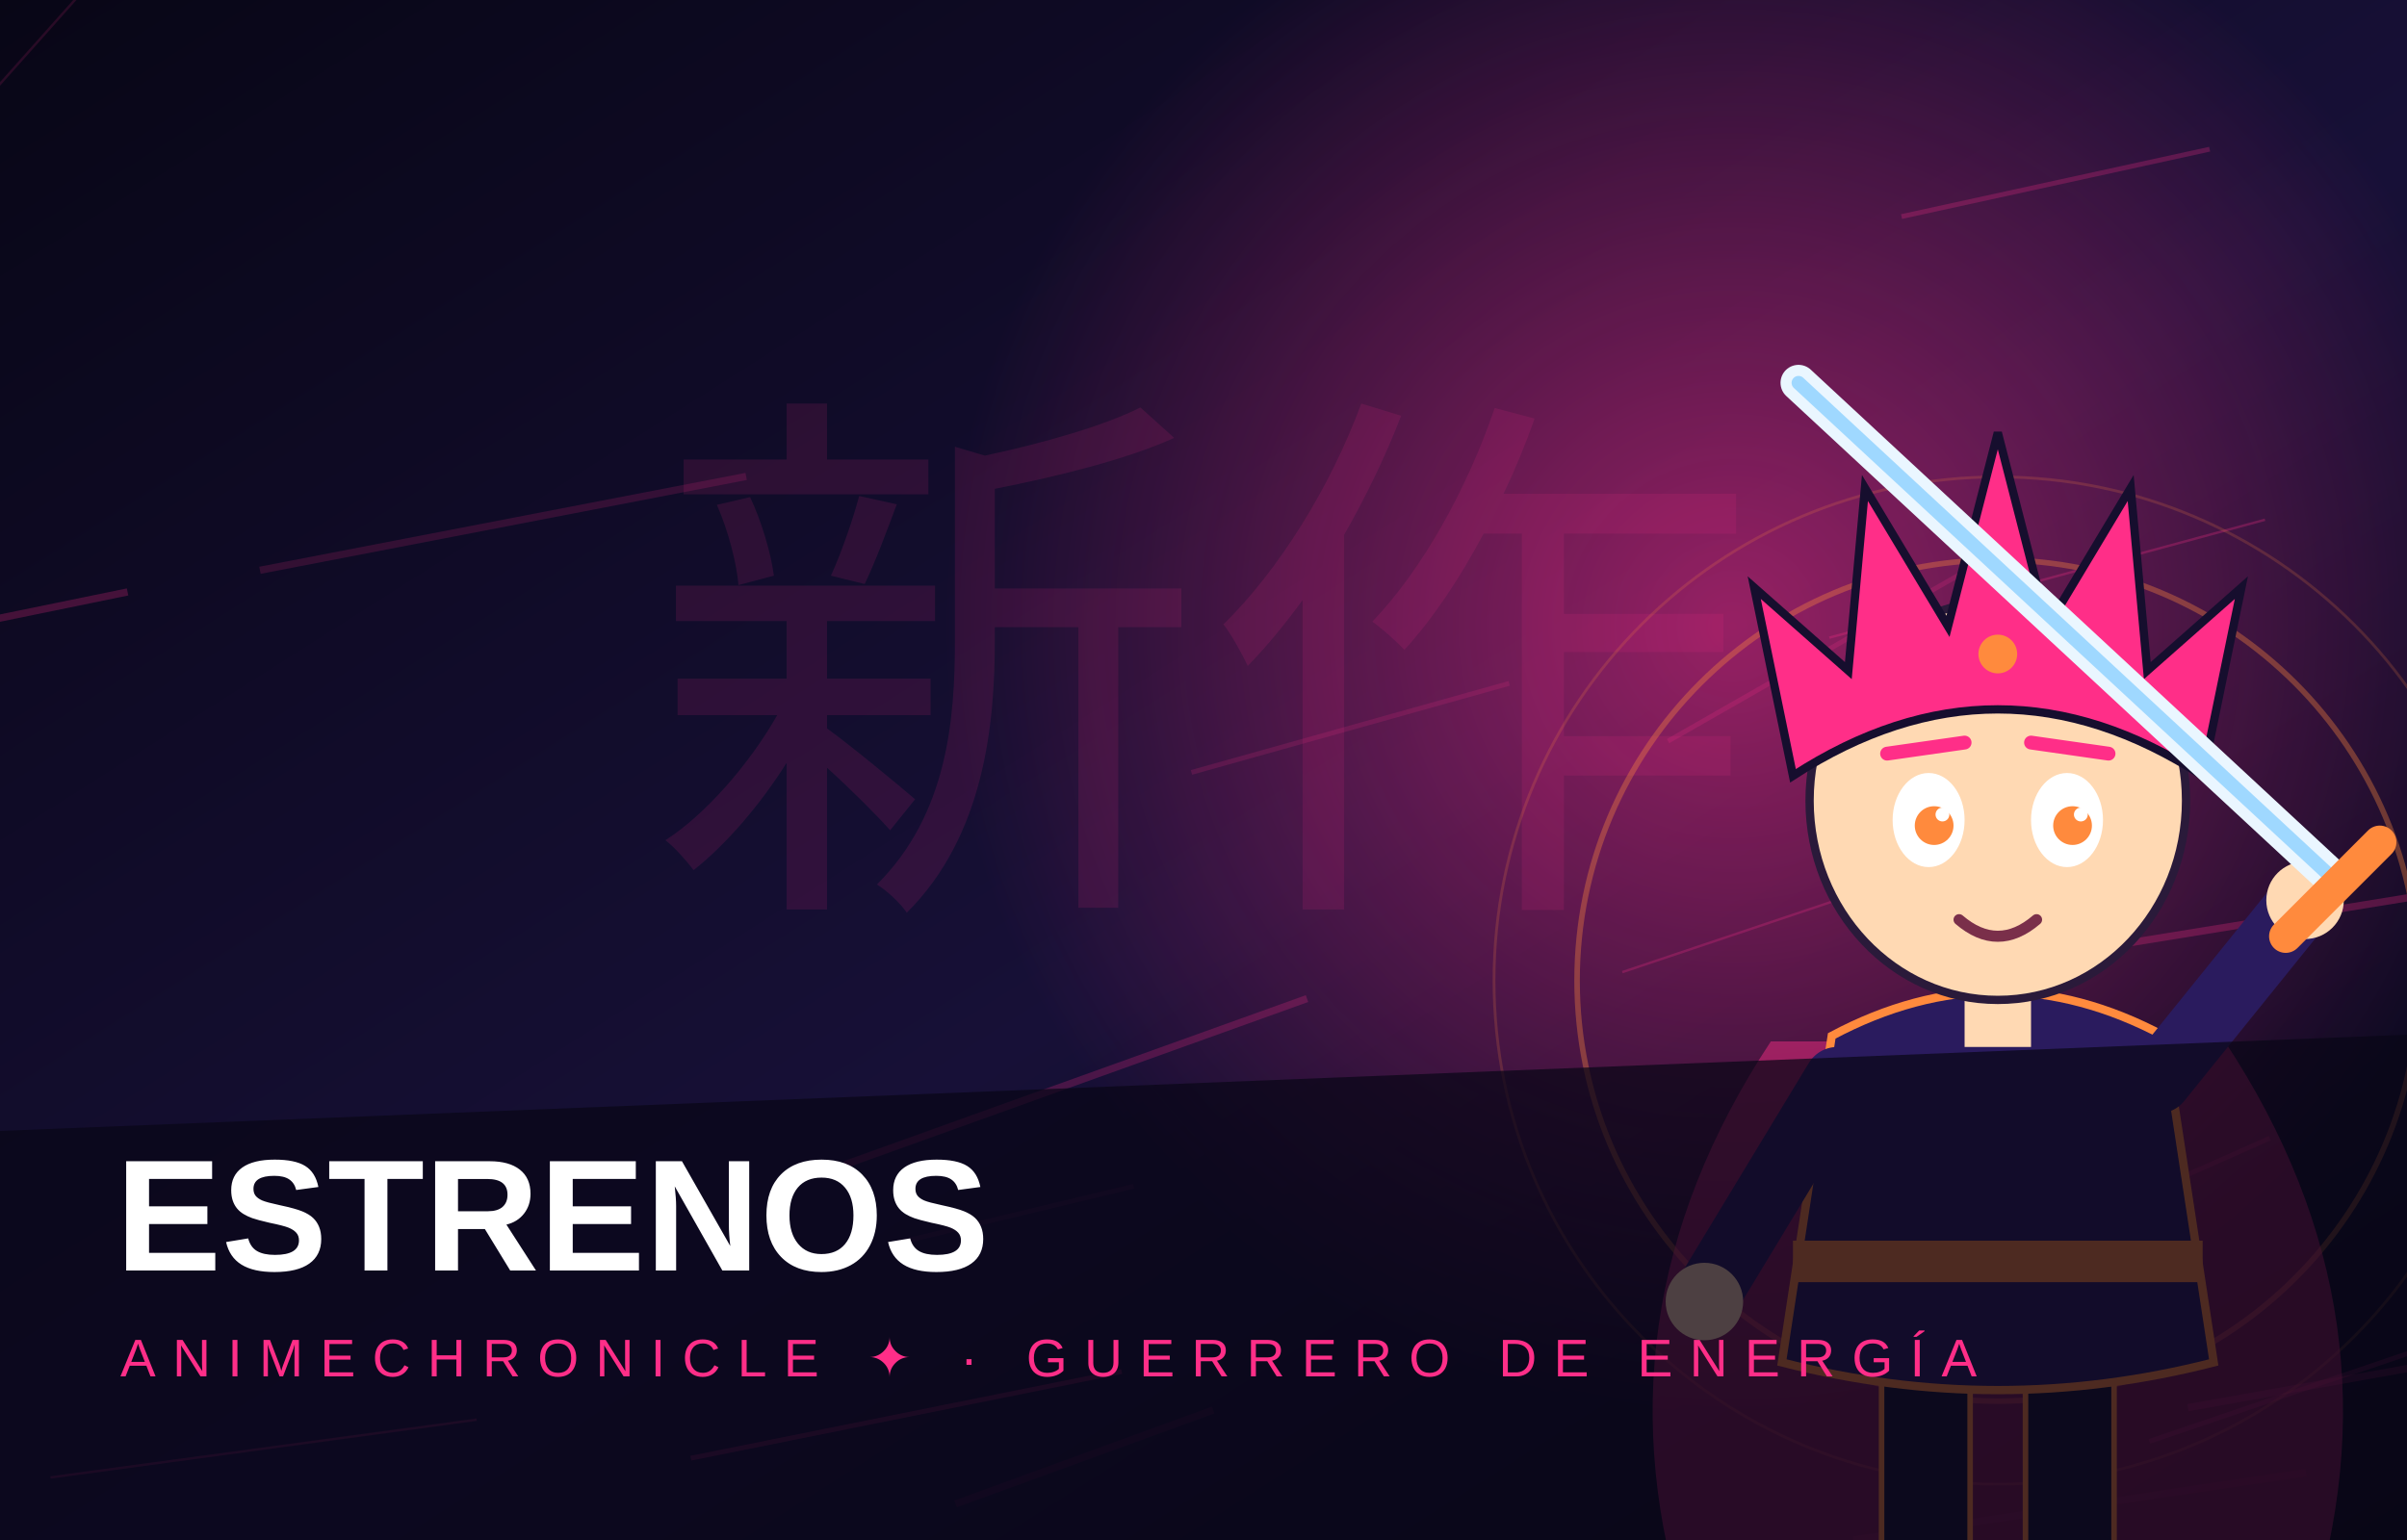
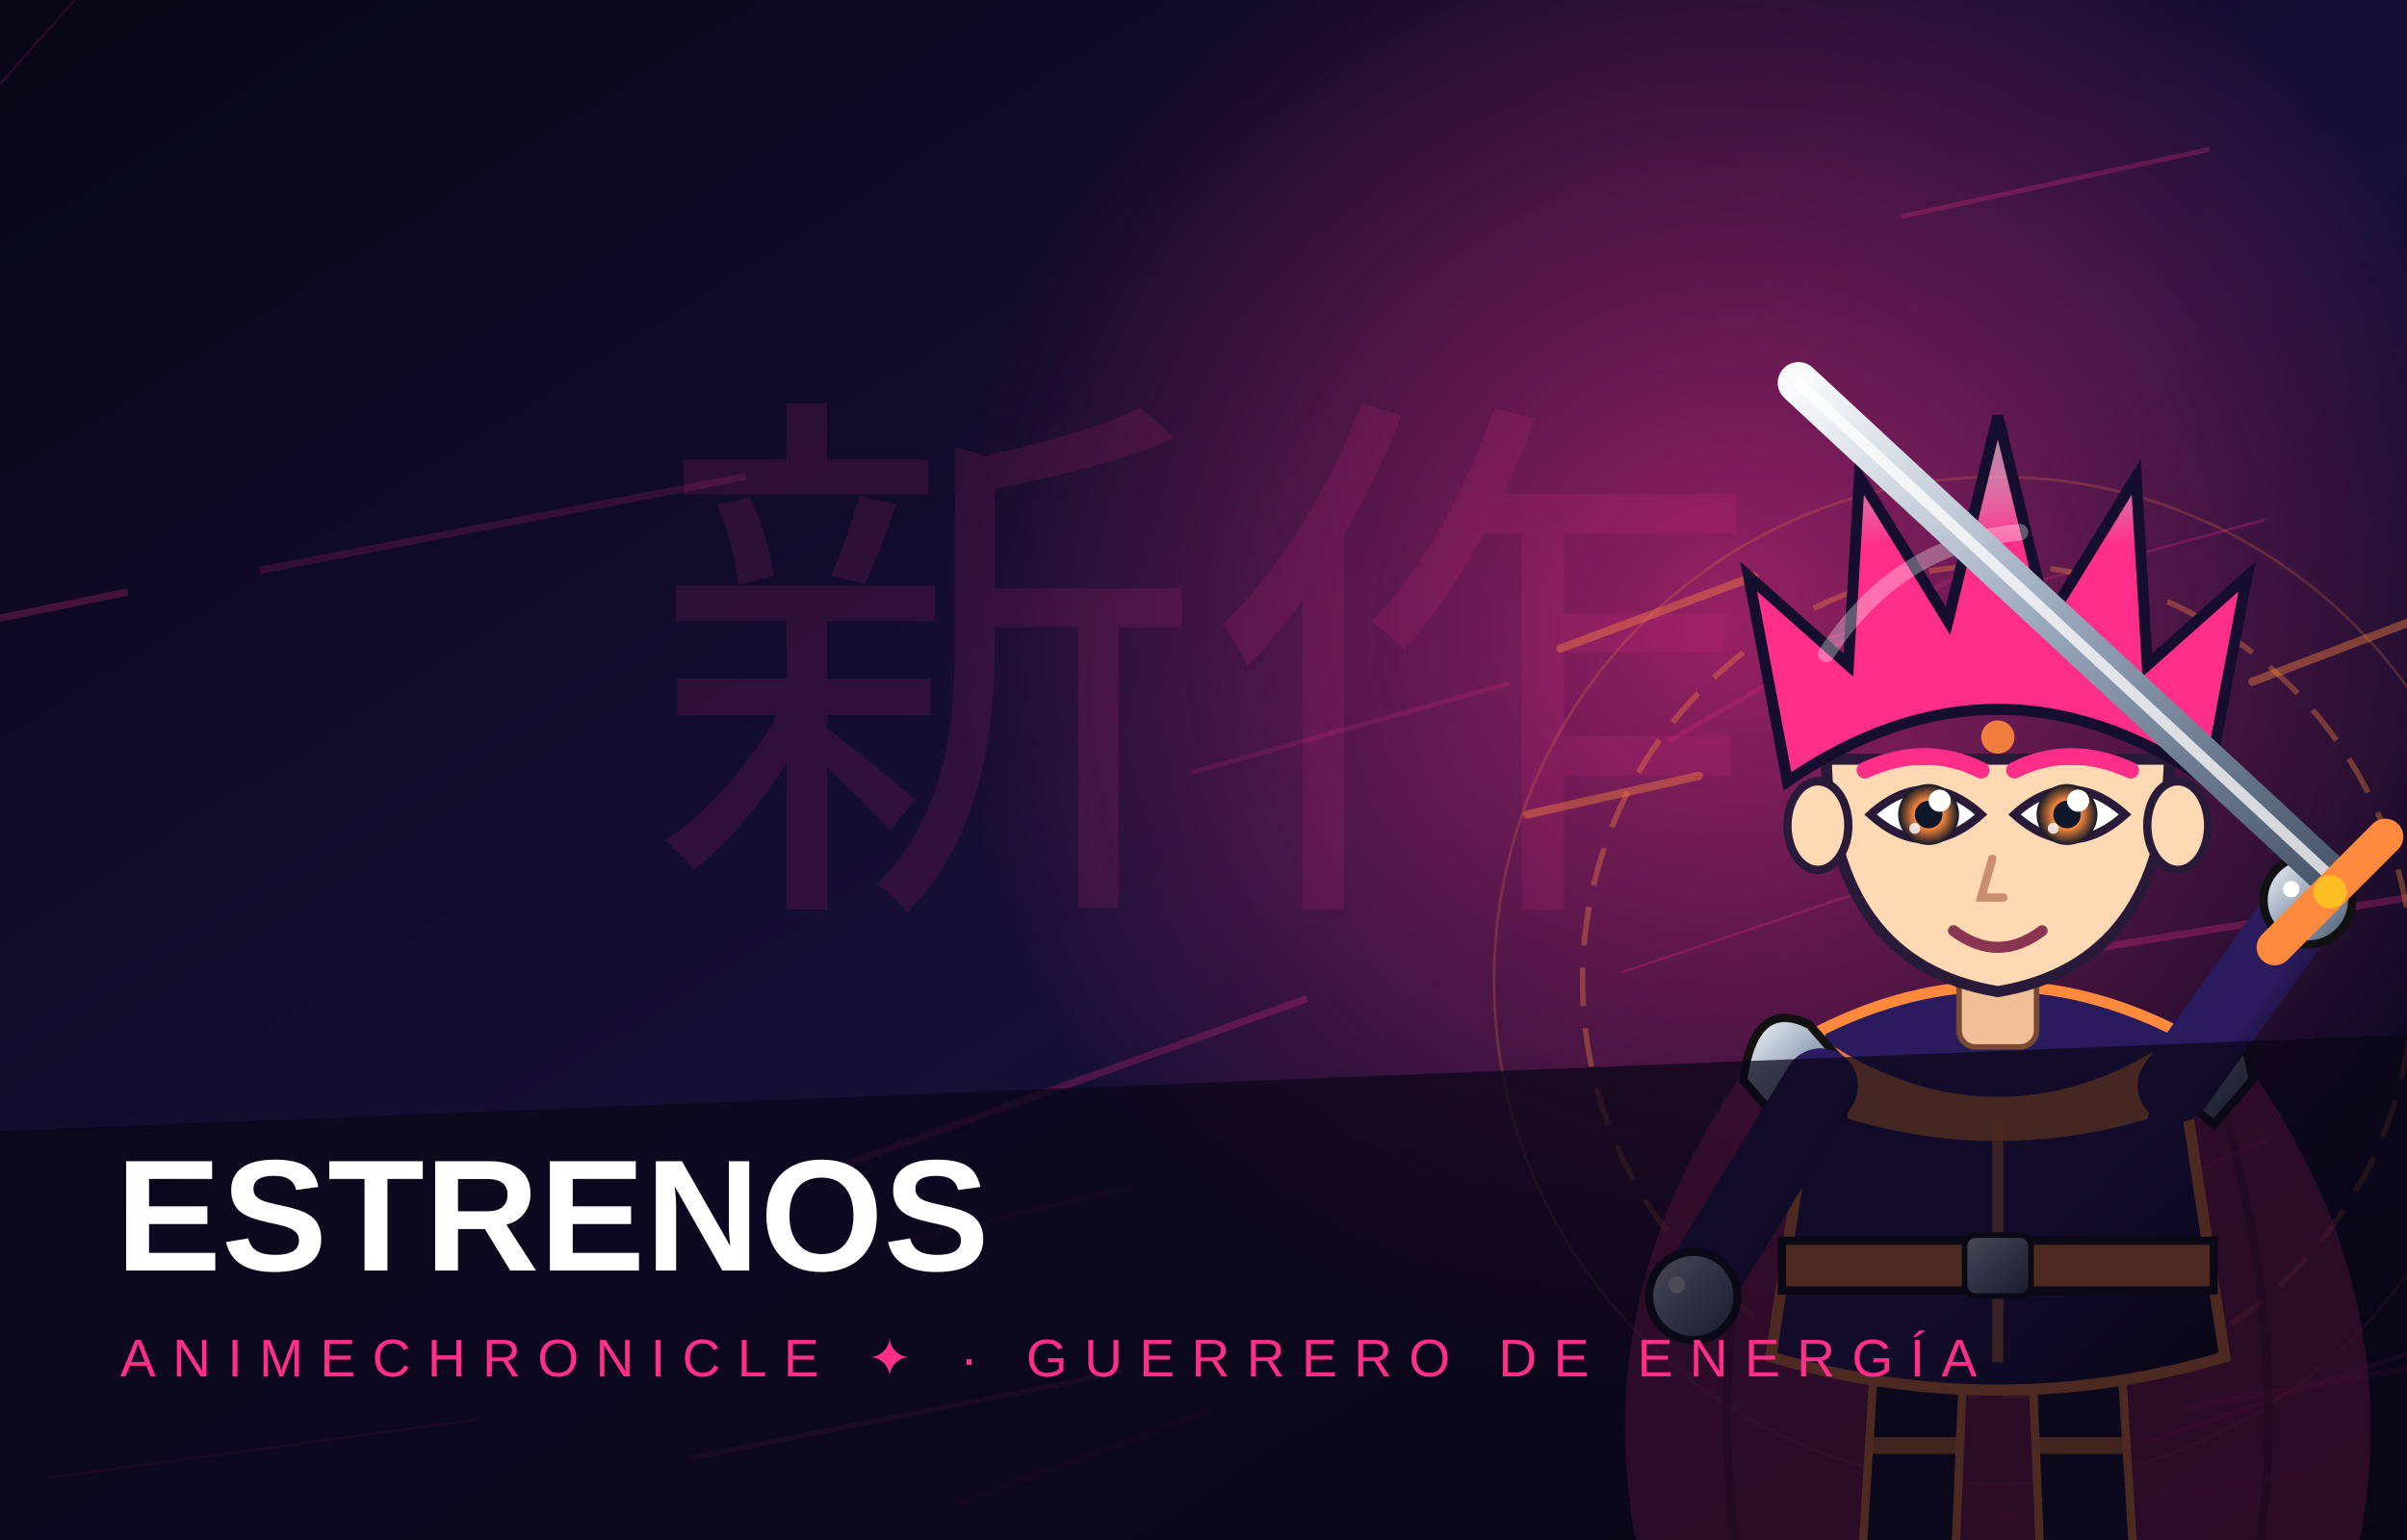
<svg xmlns="http://www.w3.org/2000/svg" width="1000" height="640" viewBox="0 0 1000 640">
  <defs>
    <linearGradient id="f" x1="0" y1="0" x2="1" y2="1">
      <stop offset="0" stop-color="#080616" />
      <stop offset=".55" stop-color="#171037" />
      <stop offset="1" stop-color="#080616" />
    </linearGradient>
    <radialGradient id="g">
      <stop offset="0" stop-color="#ff2e88" stop-opacity=".55" />
      <stop offset="1" stop-color="#ff2e88" stop-opacity="0" />
    </radialGradient>
  </defs>
  <rect width="1000" height="640" fill="url(#f)" />
  <circle cx="720" cy="260" r="330" fill="url(#g)" />
  <path d="M287 606 l179 -36" stroke="#ff2e88" stroke-width="2" opacity="0.24" />
  <path d="M770 640 l188 -28" stroke="#ff2e88" stroke-width="3" opacity="0.08" />
  <path d="M760 265 l181 -49" stroke="#ff2e88" stroke-width="1" opacity="0.26" />
  <path d="M763 553 l180 -80" stroke="#ff2e88" stroke-width="2" opacity="0.2" />
  <path d="M108 237 l202 -39" stroke="#ff2e88" stroke-width="3" opacity="0.15" />
  <path d="M-169 65 l80 -25" stroke="#ff2e88" stroke-width="2" opacity="0.22" />
  <path d="M351 484 l192 -69" stroke="#ff2e88" stroke-width="3" opacity="0.22" />
  <path d="M674 404 l226 -76" stroke="#ff2e88" stroke-width="1" opacity="0.24" />
  <path d="M-1 36 l74 -83" stroke="#ff2e88" stroke-width="1" opacity="0.13" />
  <path d="M693 308 l147 -84" stroke="#ff2e88" stroke-width="2" opacity="0.18" />
  <path d="M893 599 l144 -49" stroke="#ff2e88" stroke-width="2" opacity="0.2" />
  <path d="M-142 286 l195 -40" stroke="#ff2e88" stroke-width="3" opacity="0.23" />
  <path d="M909 585 l185 -33" stroke="#ff2e88" stroke-width="3" opacity="0.2" />
  <path d="M1096 587 l108 -56" stroke="#ff2e88" stroke-width="1" opacity="0.09" />
  <path d="M790 90 l128 -28" stroke="#ff2e88" stroke-width="2" opacity="0.24" />
  <path d="M-159 300 l149 -73" stroke="#ff2e88" stroke-width="1" opacity="0.09" />
  <path d="M1058 46 l136 -62" stroke="#ff2e88" stroke-width="3" opacity="0.24" />
  <path d="M371 517 l100 -24" stroke="#ff2e88" stroke-width="2" opacity="0.08" />
  <path d="M21 614 l177 -24" stroke="#ff2e88" stroke-width="1" opacity="0.25" />
  <path d="M397 625 l107 -39" stroke="#ff2e88" stroke-width="3" opacity="0.09" />
  <path d="M495 321 l132 -37" stroke="#ff2e88" stroke-width="2" opacity="0.15" />
  <path d="M865 395 l204 -33" stroke="#ff2e88" stroke-width="3" opacity="0.26" />
  <text x="500" y="360" font-size="230" fill="#ff2e88" opacity=".12" text-anchor="middle" font-family="sans-serif">新作</text>
  <g transform="translate(600,120) scale(1.15)">
    <g transform="scale(1.0)">
-       <circle cx="200" cy="250" r="152" fill="none" stroke="#ff8a3d" stroke-width="2" opacity=".35" />
-       <circle cx="200" cy="250" r="182" fill="none" stroke="#ff8a3d" stroke-width="1" opacity=".18" />
-       <path d="M118 272 Q52 372 88 482 L312 482 Q348 372 282 272Z" fill="#ff2e88" opacity=".45" />
-       <rect x="158" y="382" width="32" height="98" rx="10" fill="#15122f" stroke="#ff8a3d" stroke-width="2" />
-       <rect x="210" y="382" width="32" height="98" rx="10" fill="#15122f" stroke="#ff8a3d" stroke-width="2" />
-       <rect x="146" y="462" width="56" height="22" rx="7" fill="#ff8a3d" />
-       <rect x="198" y="462" width="56" height="22" rx="7" fill="#ff8a3d" />
-       <path d="M140 270 Q200 238 260 270 L278 388 Q200 408 122 388Z" fill="#2a1b5e" stroke="#ff8a3d" stroke-width="3" />
-       <rect x="126" y="344" width="148" height="15" fill="#ff8a3d" />
-       <path d="M142 286 L96 362" stroke="#2a1b5e" stroke-width="24" stroke-linecap="round" />
-       <path d="M258 286 L308 224" stroke="#2a1b5e" stroke-width="24" stroke-linecap="round" />
-       <circle cx="94" cy="366" r="14" fill="#ffd9b3" />
-       <circle cx="311" cy="221" r="14" fill="#ffd9b3" />
-       <rect x="188" y="248" width="24" height="26" fill="#ffd9b3" />
-       <ellipse cx="200" cy="185" rx="68" ry="72" fill="#ffd9b3" stroke="#2a1a3a" stroke-width="3" />
-       <path d="M126 176 L112 108 L146 138 L152 72 L182 122 L200 52 L218 122 L248 72 L254 138 L288 108 L274 176 Q200 128 126 176Z" fill="#ff2e88" stroke="#160e2e" stroke-width="3" />
-       <ellipse cx="175" cy="192" rx="13" ry="17" fill="#fff" />
-       <ellipse cx="225" cy="192" rx="13" ry="17" fill="#fff" />
-       <circle cx="177" cy="194" r="7" fill="#ff8a3d" />
-       <circle cx="227" cy="194" r="7" fill="#ff8a3d" />
-       <circle cx="180" cy="190" r="2.5" fill="#fff" />
-       <circle cx="230" cy="190" r="2.5" fill="#fff" />
-       <path d="M160 168 L188 164 M212 164 L240 168" stroke="#ff2e88" stroke-width="5" stroke-linecap="round" />
-       <path d="M186 228 Q200 240 214 228" fill="none" stroke="#7a2f4a" stroke-width="4" stroke-linecap="round" />
-       <circle cx="200" cy="132" r="7" fill="#ff8a3d" />
-       <path d="M322 214 L128 34" stroke="#eaf6ff" stroke-width="13" stroke-linecap="round" />
-       <path d="M322 214 L128 34" stroke="#9fd8ff" stroke-width="5" stroke-linecap="round" />
-       <path d="M304 234 L338 200" stroke="#ff8a3d" stroke-width="12" stroke-linecap="round" />
+       <defs>
+         <linearGradient id="cuerpo-guerrero" x1="0" y1="0" x2="1" y2="1">
+           <stop offset="0" stop-color="#2a1b5e" />
+           <stop offset=".6" stop-color="#2a1b5e" />
+           <stop offset="1" stop-color="#070512" />
+         </linearGradient>
+         <linearGradient id="pelo-guerrero" x1="0" y1="0" x2="0" y2="1">
+           <stop offset="0" stop-color="#ffffff" stop-opacity=".45" />
+           <stop offset=".35" stop-color="#ff2e88" />
+           <stop offset="1" stop-color="#ff2e88" />
+         </linearGradient>
+         <radialGradient id="iris-guerrero">
+           <stop offset="0" stop-color="#fff" />
+           <stop offset=".45" stop-color="#ff8a3d" />
+           <stop offset="1" stop-color="#111827" />
+         </radialGradient>
+         <linearGradient id="metal-guerrero" x1="0" y1="0" x2="1" y2="1">
+           <stop offset="0" stop-color="#f8fafc" />
+           <stop offset=".5" stop-color="#94a3b8" />
+           <stop offset="1" stop-color="#475569" />
+         </linearGradient>
+       </defs>
+       <ellipse cx="200" cy="494" rx="96" ry="14" fill="#000" opacity=".5" />
+       <circle cx="200" cy="250" r="150" fill="none" stroke="#ff8a3d" stroke-width="2" opacity=".35" stroke-dasharray="14 8" />
+       <circle cx="200" cy="250" r="182" fill="none" stroke="#ff8a3d" stroke-width="1" opacity=".2" />
+       <path d="M42 130 l70 -26 M30 190 l62 -14 M350 120 l-58 22" stroke="#ff8a3d" stroke-width="3" opacity=".4" stroke-linecap="round" />
+       <path d="M116 272 Q40 372 78 486 L322 486 Q360 372 284 272Z" fill="#ff2e88" opacity=".5" />
+       <path d="M120 290 Q92 388 108 470 M280 290 Q308 388 292 470" fill="none" stroke="#000" stroke-width="3" opacity=".25" />
+       <path d="M156 378 L150 474 L184 474 L188 378Z" fill="#15122f" stroke="#ff8a3d" stroke-width="3" />
+       <path d="M212 378 L216 474 L250 474 L244 378Z" fill="#15122f" stroke="#ff8a3d" stroke-width="3" />
+       <path d="M154 418 L186 418 M214 418 L246 418" stroke="#ff8a3d" stroke-width="6" opacity=".8" />
+       <rect x="140" y="456" width="60" height="28" rx="8" fill="url(#metal-guerrero)" stroke="#111" stroke-width="3" />
+       <rect x="200" y="456" width="60" height="28" rx="8" fill="url(#metal-guerrero)" stroke="#111" stroke-width="3" />
+       <path d="M140 476 H200 M200 476 H260" stroke="#111" stroke-width="5" />
+       <path d="M136 268 Q200 236 264 268 L282 386 Q200 410 118 386Z" fill="url(#cuerpo-guerrero)" stroke="#ff8a3d" stroke-width="4" />
+       <path d="M138 272 Q168 292 200 292 Q232 292 262 272 L254 300 Q200 316 146 300Z" fill="#ff8a3d" opacity=".85" />
+       <path d="M132 266 Q112 256 108 286 L122 302 L146 282Z" fill="url(#metal-guerrero)" stroke="#111" stroke-width="3" />
+       <path d="M268 266 Q288 256 292 286 L278 302 L254 282Z" fill="url(#metal-guerrero)" stroke="#111" stroke-width="3" />
+       <path d="M200 300 L200 388" stroke="#ff8a3d" stroke-width="4" opacity=".7" />
+       <rect x="122" y="344" width="156" height="18" fill="#ff8a3d" stroke="#111" stroke-width="3" />
+       <rect x="188" y="342" width="24" height="22" rx="4" fill="url(#metal-guerrero)" stroke="#111" stroke-width="2" />
+       <path d="M136 288 L92 360" stroke="url(#cuerpo-guerrero)" stroke-width="27" stroke-linecap="round" />
+       <path d="M264 288 L310 224" stroke="url(#cuerpo-guerrero)" stroke-width="27" stroke-linecap="round" />
+       <circle cx="90" cy="364" r="16" fill="url(#metal-guerrero)" stroke="#111" stroke-width="3" />
+       <circle cx="312" cy="221" r="16" fill="url(#metal-guerrero)" stroke="#111" stroke-width="3" />
+       <circle cx="84" cy="360" r="3" fill="#fff" />
+       <circle cx="306" cy="217" r="3" fill="#fff" />
+       <rect x="186" y="244" width="28" height="30" rx="6" fill="#f0be97" stroke="#7a4a35" stroke-width="2" />
+       <path d="M138 170 Q140 244 200 254 Q260 244 262 170Z" fill="#ffd9b3" stroke="#2a1a3a" stroke-width="4" />
+       <ellipse cx="135" cy="194" rx="11" ry="16" fill="#ffd9b3" stroke="#2a1a3a" stroke-width="3" />
+       <ellipse cx="265" cy="194" rx="11" ry="16" fill="#ffd9b3" stroke="#2a1a3a" stroke-width="3" />
+       <path d="M154 190 Q174 172 194 190 Q174 208 154 190Z" fill="#fff" stroke="#2a1a3a" stroke-width="3" />
+       <path d="M206 190 Q226 172 246 190 Q226 208 206 190Z" fill="#fff" stroke="#2a1a3a" stroke-width="3" />
+       <circle cx="175" cy="190" r="11" fill="url(#iris-guerrero)" />
+       <circle cx="225" cy="190" r="11" fill="url(#iris-guerrero)" />
+       <circle cx="175" cy="190" r="5" fill="#0f172a" />
+       <circle cx="225" cy="190" r="5" fill="#0f172a" />
+       <circle cx="179" cy="185" r="4" fill="#fff" />
+       <circle cx="229" cy="185" r="4" fill="#fff" />
+       <circle cx="170" cy="195" r="2" fill="#fff" opacity=".8" />
+       <circle cx="220" cy="195" r="2" fill="#fff" opacity=".8" />
+       <path d="M152 174 Q174 164 194 174 M206 174 Q226 164 248 174" fill="none" stroke="#ff2e88" stroke-width="6" stroke-linecap="round" />
+       <path d="M198 206 L194 220 L202 220" fill="none" stroke="#c98f6e" stroke-width="3" stroke-linecap="round" />
+       <path d="M184 232 Q200 244 216 232" fill="none" stroke="#8a3552" stroke-width="4" stroke-linecap="round" />
+       <circle cx="200" cy="162" r="6" fill="#ff8a3d" opacity=".9" />
+       <path d="M124 178 L110 104 L146 136 L150 68 L182 120 L200 46 L218 120 L250 68 L254 136 L290 104 L276 178 Q200 126 124 178Z" fill="url(#pelo-guerrero)" stroke="#160e2e" stroke-width="4" />
+       <path d="M138 132 Q164 92 208 88" fill="none" stroke="#fff" stroke-width="6" opacity=".32" stroke-linecap="round" />
+       <path d="M322 214 L128 34" stroke="url(#metal-guerrero)" stroke-width="15" stroke-linecap="round" />
+       <path d="M322 214 L128 34" stroke="#fff" stroke-width="4" stroke-linecap="round" opacity=".75" />
+       <path d="M300 238 L340 198" stroke="#ff8a3d" stroke-width="13" stroke-linecap="round" />
+       <circle cx="320" cy="218" r="6" fill="#fbbf24" />
    </g>
  </g>
  <path d="M0 470 L1000 430 L1000 640 L0 640Z" fill="#080616" opacity=".72" />
  <text x="48" y="528" font-size="66" font-weight="900" fill="#fff" font-family="Arial,sans-serif">ESTRENOS</text>
  <text x="50" y="572" font-size="22" letter-spacing="7" fill="#ff2e88" font-family="Arial,sans-serif">ANIMECHRONICLE ✦ · GUERRERO DE ENERGÍA</text>
</svg>
